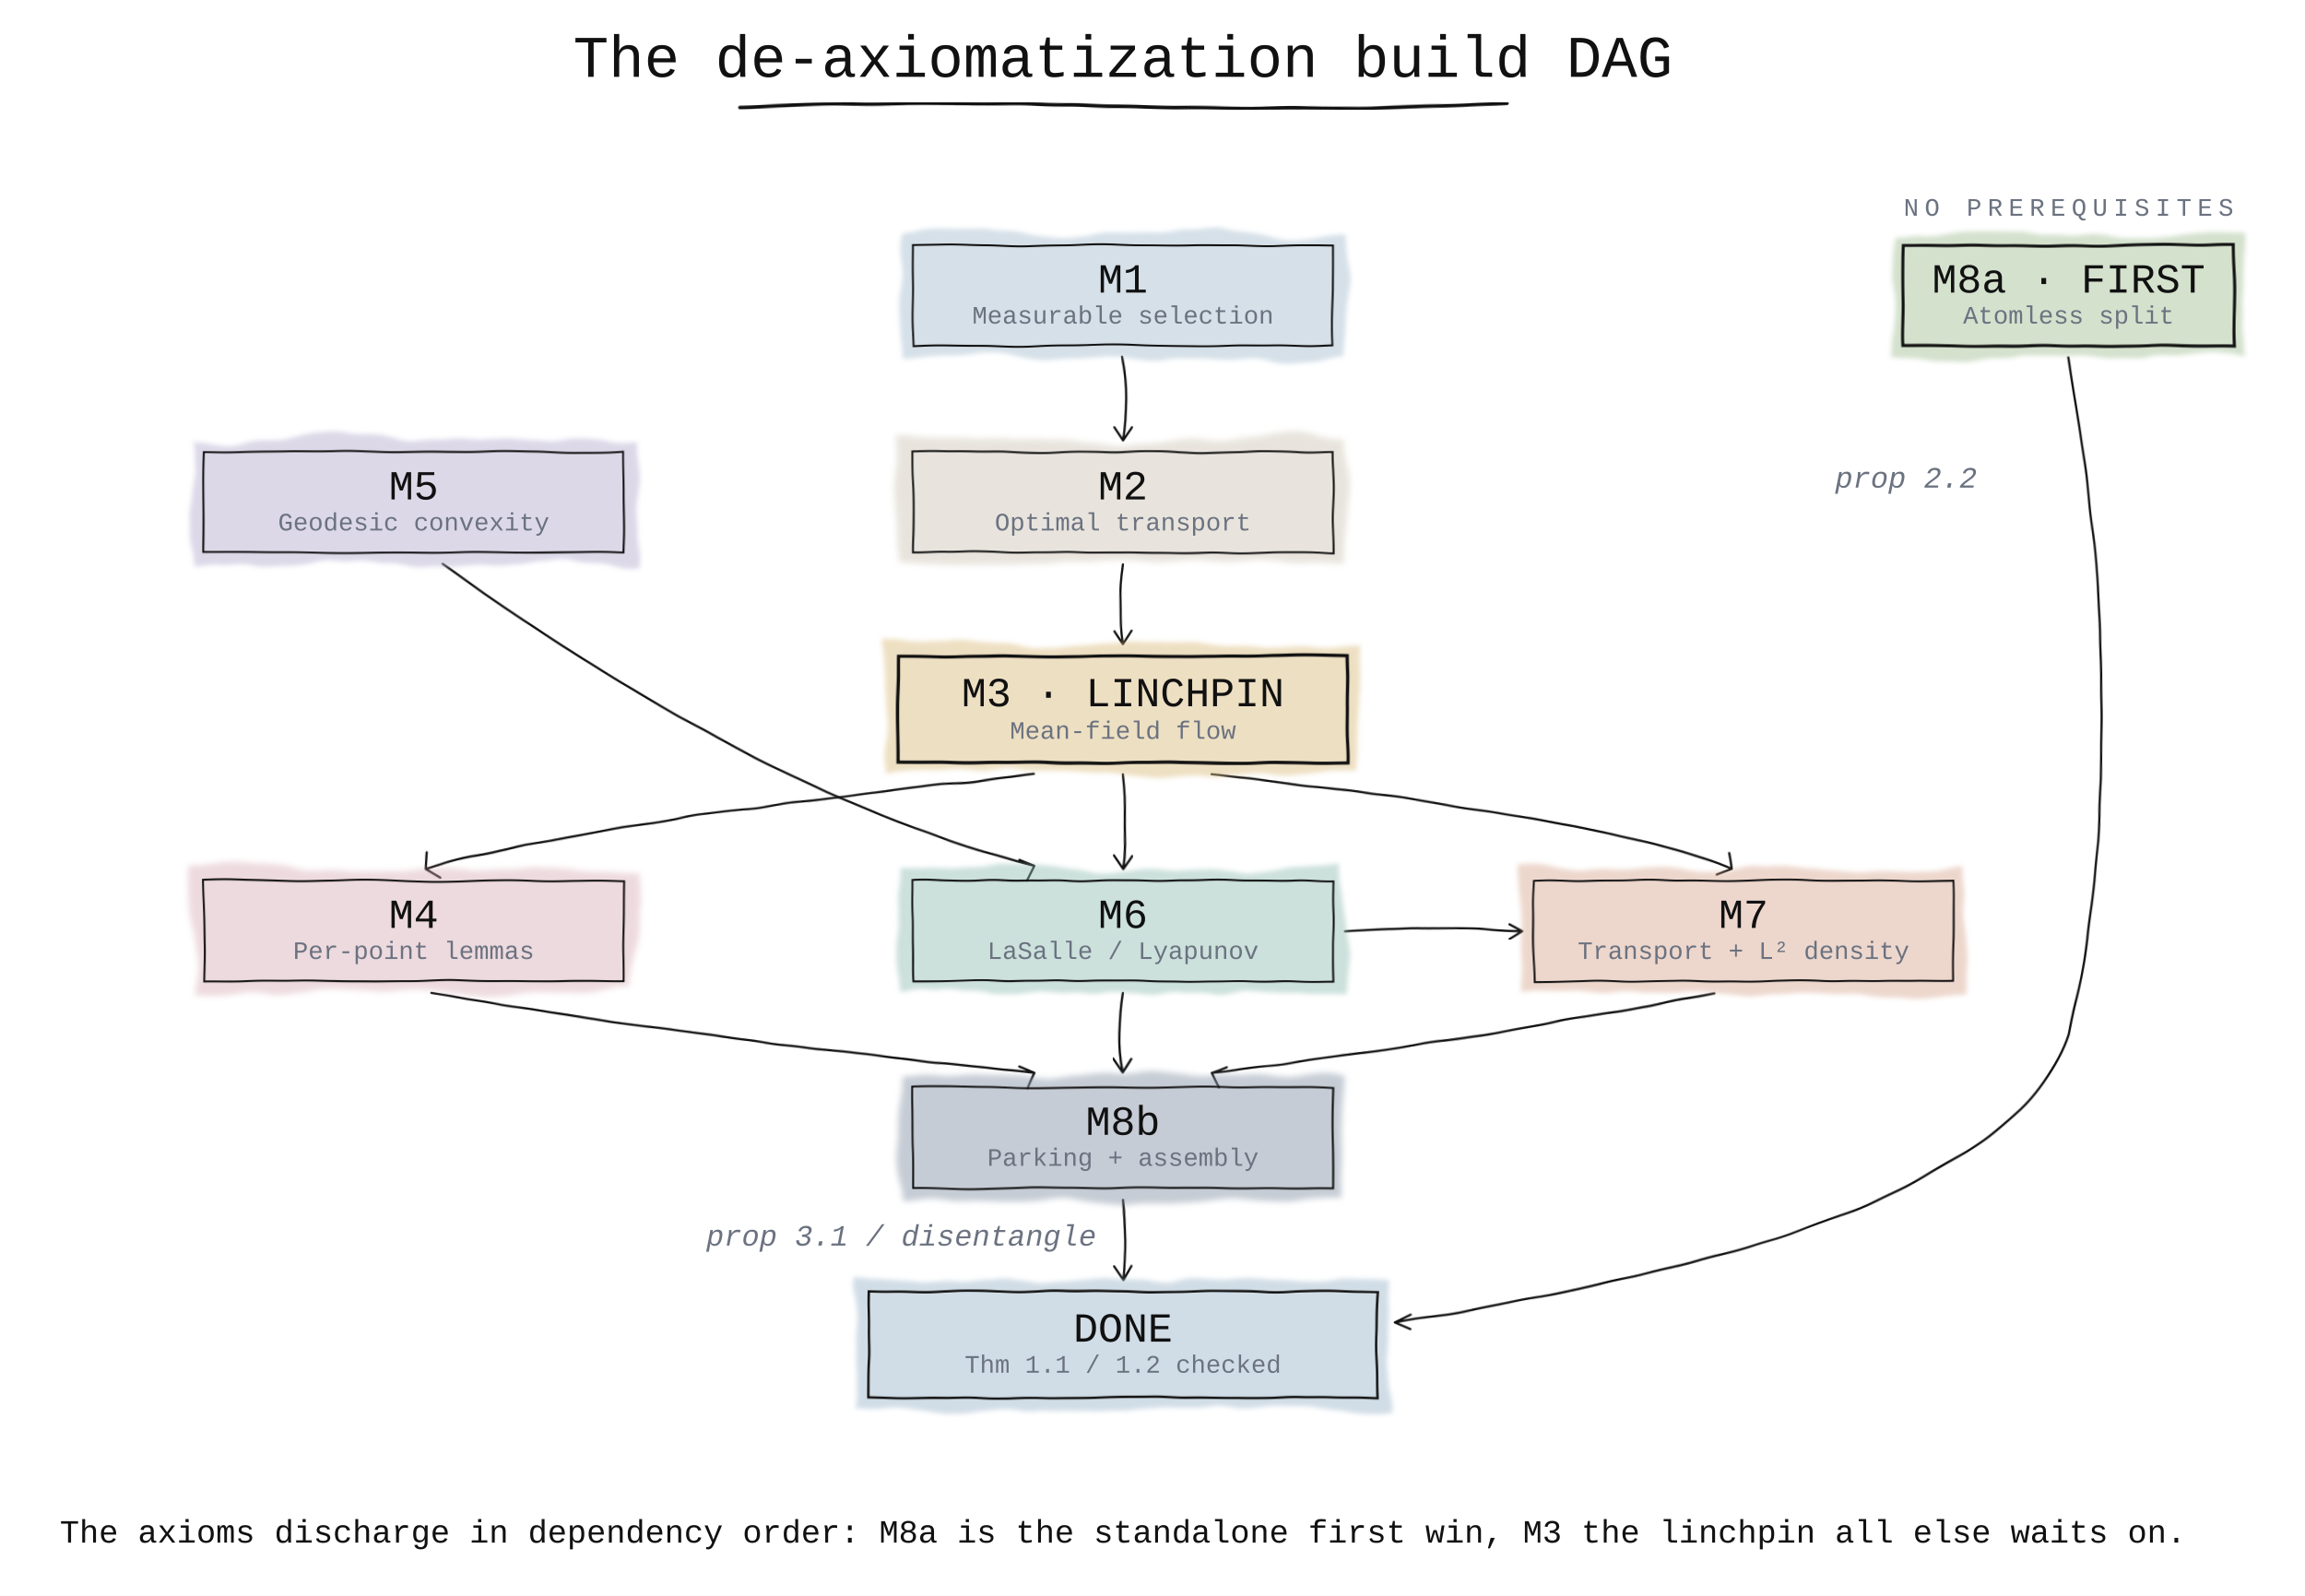
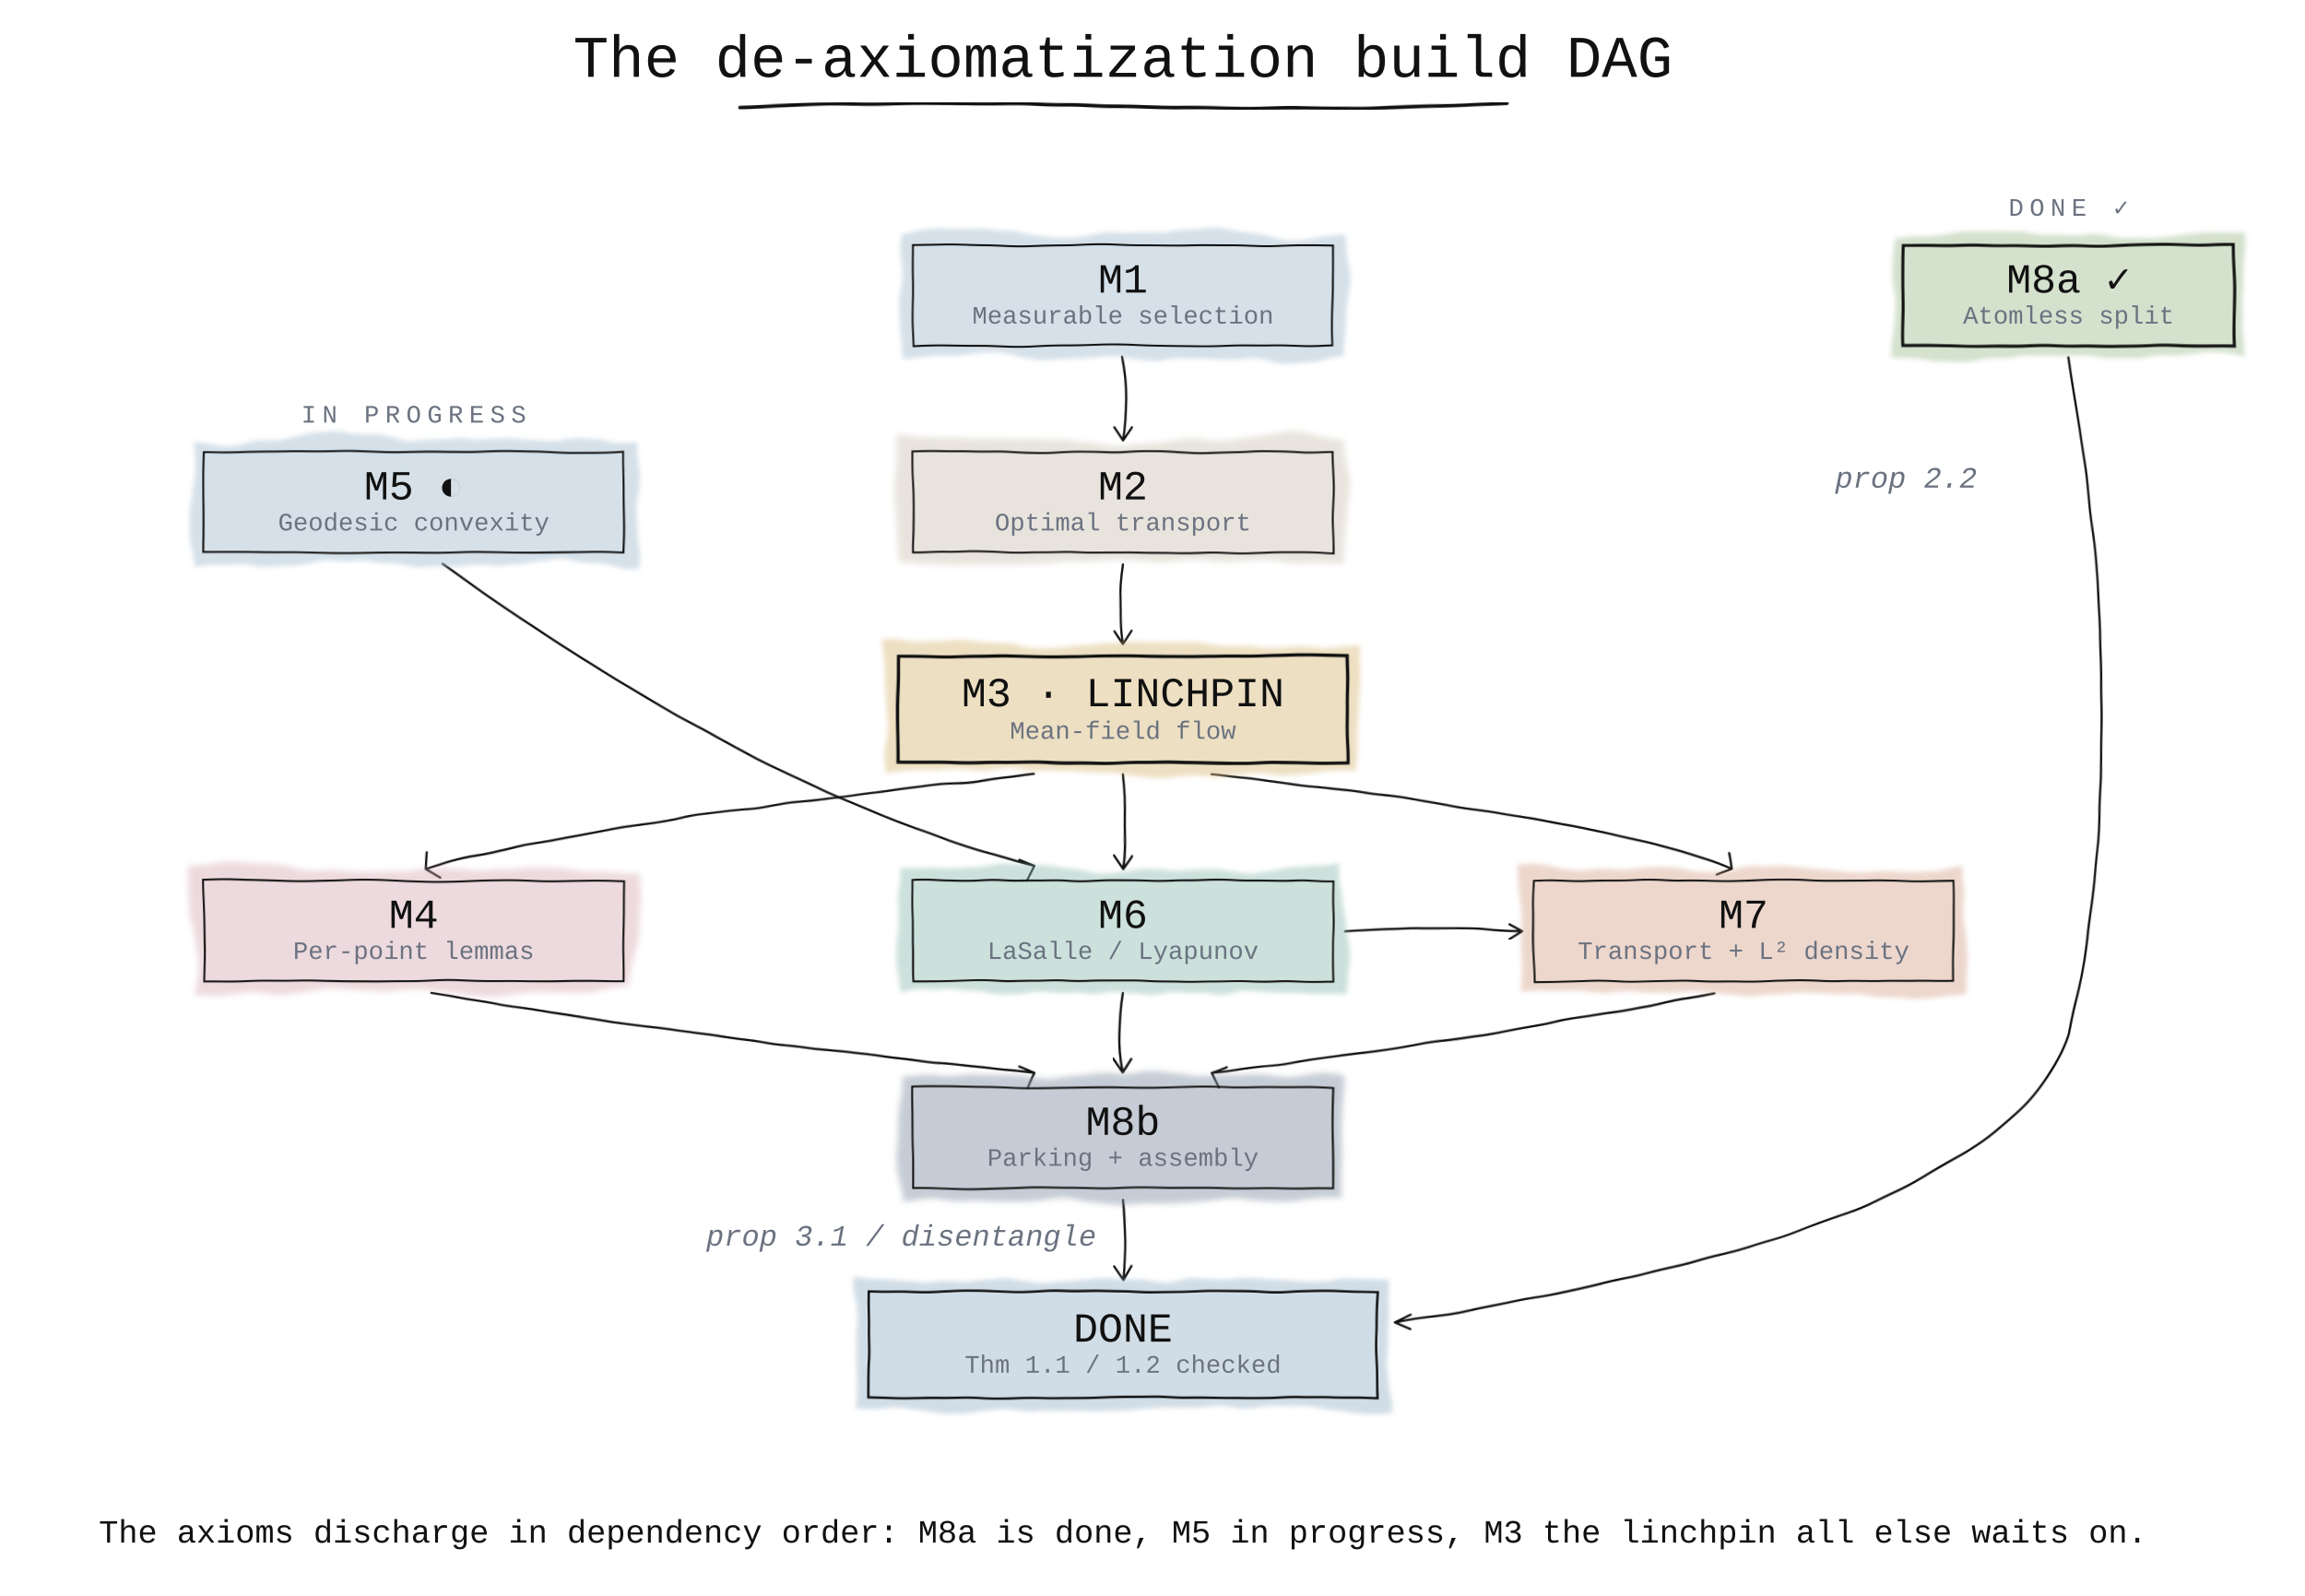
<svg xmlns="http://www.w3.org/2000/svg" viewBox="0 0 1560 1080" width="1560" height="1080">
  <defs>
    <style type="text/css">
      text          { fill: #111111; font-family: 'SF Mono', Menlo, Monaco, Consolas, 'Courier New', monospace; }
      .mono         { font-family: 'SF Mono', Menlo, Monaco, Consolas, 'Courier New', monospace; }
      .title        { font-size: 40px; font-weight: 500; }
      .layer-tag    { font-size: 17px; letter-spacing: 4px; fill: #6b7280; }
      .box-h        { font-size: 28px; }
      .box-s        { font-size: 17px; fill: #6b7280; }
      .box-v        { font-size: 18px; fill: #475569; }
      .arrow-label  { font-size: 20px; fill: #6b7280; font-style: italic; paint-order: stroke; stroke: #ffffff; stroke-width: 4px; }
      .caption      { font-size: 22px; fill: #111111; }
    </style>
    <filter id="wash-a" x="-20%" y="-25%" width="140%" height="150%">
      <feTurbulence type="fractalNoise" baseFrequency="0.013" numOctaves="3" seed="2" />
      <feDisplacementMap in="SourceGraphic" scale="16" />
      <feGaussianBlur stdDeviation="1.6" />
    </filter>
    <filter id="wash-b" x="-20%" y="-25%" width="140%" height="150%">
      <feTurbulence type="fractalNoise" baseFrequency="0.015" numOctaves="3" seed="9" />
      <feDisplacementMap in="SourceGraphic" scale="14" />
      <feGaussianBlur stdDeviation="1.8" />
    </filter>
    <filter id="wash-c" x="-20%" y="-25%" width="140%" height="150%">
      <feTurbulence type="fractalNoise" baseFrequency="0.011" numOctaves="3" seed="14" />
      <feDisplacementMap in="SourceGraphic" scale="18" />
      <feGaussianBlur stdDeviation="2" />
    </filter>
    <filter id="ink-a" x="-5%" y="-5%" width="110%" height="110%">
      <feTurbulence type="fractalNoise" baseFrequency="0.018" numOctaves="2" seed="5" />
      <feDisplacementMap in="SourceGraphic" scale="3" />
    </filter>
    <filter id="ink-b" x="-5%" y="-5%" width="110%" height="110%">
      <feTurbulence type="fractalNoise" baseFrequency="0.022" numOctaves="2" seed="13" />
      <feDisplacementMap in="SourceGraphic" scale="2.8" />
    </filter>
    <filter id="ink-c" x="-5%" y="-5%" width="110%" height="110%">
      <feTurbulence type="fractalNoise" baseFrequency="0.025" numOctaves="2" seed="21" />
      <feDisplacementMap in="SourceGraphic" scale="2.5" />
    </filter>
  </defs>
  <rect x="0" y="0" width="1560" height="1080" fill="#ffffff" />
  <text x="760" y="52" text-anchor="middle" class="title">The de-axiomatization build DAG</text>
  <path d="M 500 72 Q 640 68 760 72 Q 900 76 1020 70" fill="none" stroke="#111111" stroke-width="2.4" stroke-linecap="round" filter="url(#ink-a)" />
  <g stroke="#111111" stroke-width="1.5" stroke-linecap="round" stroke-linejoin="round" fill="none">
    <path d="M 760 242 Q 764 270 760 298 L 754 289 M 760 298 L 766 289" filter="url(#ink-a)" />
    <path d="M 760 382 Q 756 410 760 436 L 754 427 M 760 436 L 766 427" filter="url(#ink-c)" />
    <path d="M 700 524 Q 400 556 288 588 L 289 577 M 288 588 L 298 594" filter="url(#ink-b)" />
    <path d="M 760 524 Q 764 556 760 588 L 754 579 M 760 588 L 766 579" filter="url(#ink-a)" />
    <path d="M 820 524 Q 1100 556 1172 588 L 1170 577 M 1172 588 L 1162 592" filter="url(#ink-c)" />
    <path d="M 300 382 Q 520 540 700 586 L 690 582 M 700 586 L 695 596" filter="url(#ink-b)" />
    <path d="M 292 672 Q 480 704 700 726 L 690 722 M 700 726 L 695 736" filter="url(#ink-c)" />
    <path d="M 760 672 Q 756 700 760 726 L 754 717 M 760 726 L 766 717" filter="url(#ink-a)" />
    <path d="M 1160 672 Q 1000 704 820 726 L 830 722 M 820 726 L 825 736" filter="url(#ink-b)" />
    <path d="M 910 630 Q 970 626 1030 630 L 1021 625 M 1030 630 L 1021 635" filter="url(#ink-c)" />
    <path d="M 760 812 Q 764 840 760 866 L 754 857 M 760 866 L 766 857" filter="url(#ink-b)" />
    <path d="M 1400 242 Q 1446 500 1400 700 Q 1356 832 944 895 L 955 890 M 944 895 L 955 900" filter="url(#ink-a)" />
  </g>
  <text x="1290" y="330" text-anchor="middle" class="arrow-label">prop 2.2</text>
  <text x="610" y="843" text-anchor="middle" class="arrow-label">prop 3.1 / disentangle</text>
  <rect x="610" y="158" width="300" height="84" fill="#abc1d2" opacity="0.5" filter="url(#wash-a)" />
  <rect x="618" y="166" width="284" height="68" fill="none" stroke="#111111" stroke-width="1.3" filter="url(#ink-a)" />
  <text x="760" y="198" text-anchor="middle" class="mono box-h">M1</text>
  <text x="760" y="219" text-anchor="middle" class="box-s">Measurable selection</text>
-   <text x="1400" y="146" text-anchor="middle" class="mono layer-tag">NO PREREQUISITES</text>
+   <text x="1400" y="146" text-anchor="middle" class="mono layer-tag">DONE ✓</text>
  <rect x="1280" y="158" width="240" height="84" fill="#a9c39c" opacity="0.5" filter="url(#wash-b)" />
  <rect x="1288" y="166" width="224" height="68" fill="none" stroke="#111111" stroke-width="2" filter="url(#ink-b)" />
-   <text x="1400" y="198" text-anchor="middle" class="mono box-h">M8a · FIRST</text>
+   <text x="1400" y="198" text-anchor="middle" class="mono box-h">M8a ✓</text>
  <text x="1400" y="219" text-anchor="middle" class="box-s">Atomless split</text>
  <rect x="610" y="298" width="300" height="84" fill="#d2cabb" opacity="0.5" filter="url(#wash-c)" />
  <rect x="618" y="306" width="284" height="68" fill="none" stroke="#111111" stroke-width="1.3" filter="url(#ink-c)" />
  <text x="760" y="338" text-anchor="middle" class="mono box-h">M2</text>
  <text x="760" y="359" text-anchor="middle" class="box-s">Optimal transport</text>
-   <rect x="130" y="298" width="300" height="84" fill="#b9b2d2" opacity="0.5" filter="url(#wash-b)" />
+   <text x="280" y="286" text-anchor="middle" class="mono layer-tag">IN PROGRESS</text>
+   <rect x="130" y="298" width="300" height="84" fill="#abc1d2" opacity="0.5" filter="url(#wash-b)" />
  <rect x="138" y="306" width="284" height="68" fill="none" stroke="#111111" stroke-width="1.3" filter="url(#ink-a)" />
-   <text x="280" y="338" text-anchor="middle" class="mono box-h">M5</text>
+   <text x="280" y="338" text-anchor="middle" class="mono box-h">M5 ◐</text>
  <text x="280" y="359" text-anchor="middle" class="box-s">Geodesic convexity</text>
  <rect x="600" y="436" width="320" height="88" fill="#dcc085" opacity="0.5" filter="url(#wash-a)" />
  <rect x="608" y="444" width="304" height="72" fill="none" stroke="#111111" stroke-width="2.2" filter="url(#ink-b)" />
  <text x="760" y="478" text-anchor="middle" class="mono box-h">M3 · LINCHPIN</text>
  <text x="760" y="500" text-anchor="middle" class="box-s">Mean-field flow</text>
  <rect x="130" y="588" width="300" height="84" fill="#d3a3ad" opacity="0.4" filter="url(#wash-c)" />
  <rect x="138" y="596" width="284" height="68" fill="none" stroke="#111111" stroke-width="1.3" filter="url(#ink-a)" />
  <text x="280" y="628" text-anchor="middle" class="mono box-h">M4</text>
  <text x="280" y="649" text-anchor="middle" class="box-s">Per-point lemmas</text>
  <rect x="610" y="588" width="300" height="84" fill="#8fbcb1" opacity="0.45" filter="url(#wash-b)" />
  <rect x="618" y="596" width="284" height="68" fill="none" stroke="#111111" stroke-width="1.3" filter="url(#ink-c)" />
  <text x="760" y="628" text-anchor="middle" class="mono box-h">M6</text>
  <text x="760" y="649" text-anchor="middle" class="box-s">LaSalle / Lyapunov</text>
  <rect x="1030" y="588" width="300" height="84" fill="#d29c82" opacity="0.4" filter="url(#wash-a)" />
  <rect x="1038" y="596" width="284" height="68" fill="none" stroke="#111111" stroke-width="1.3" filter="url(#ink-b)" />
  <text x="1180" y="628" text-anchor="middle" class="mono box-h">M7</text>
  <text x="1180" y="649" text-anchor="middle" class="box-s">Transport + L² density</text>
  <rect x="610" y="728" width="300" height="84" fill="#8d9aab" opacity="0.5" filter="url(#wash-c)" />
  <rect x="618" y="736" width="284" height="68" fill="none" stroke="#111111" stroke-width="1.3" filter="url(#ink-a)" />
  <text x="760" y="768" text-anchor="middle" class="mono box-h">M8b</text>
  <text x="760" y="789" text-anchor="middle" class="box-s">Parking + assembly</text>
  <rect x="580" y="866" width="360" height="88" fill="#abc1d2" opacity="0.55" filter="url(#wash-b)" />
  <rect x="588" y="874" width="344" height="72" fill="none" stroke="#111111" stroke-width="1.6" filter="url(#ink-c)" />
  <text x="760" y="908" text-anchor="middle" class="mono box-h">DONE</text>
  <text x="760" y="929" text-anchor="middle" class="box-s">Thm 1.1 / 1.2 checked</text>
-   <text x="760" y="1044" text-anchor="middle" class="caption">The axioms discharge in dependency order: M8a is the standalone first win, M3 the linchpin all else waits on.</text>
+   <text x="760" y="1044" text-anchor="middle" class="caption">The axioms discharge in dependency order: M8a is done, M5 in progress, M3 the linchpin all else waits on.</text>
</svg>
